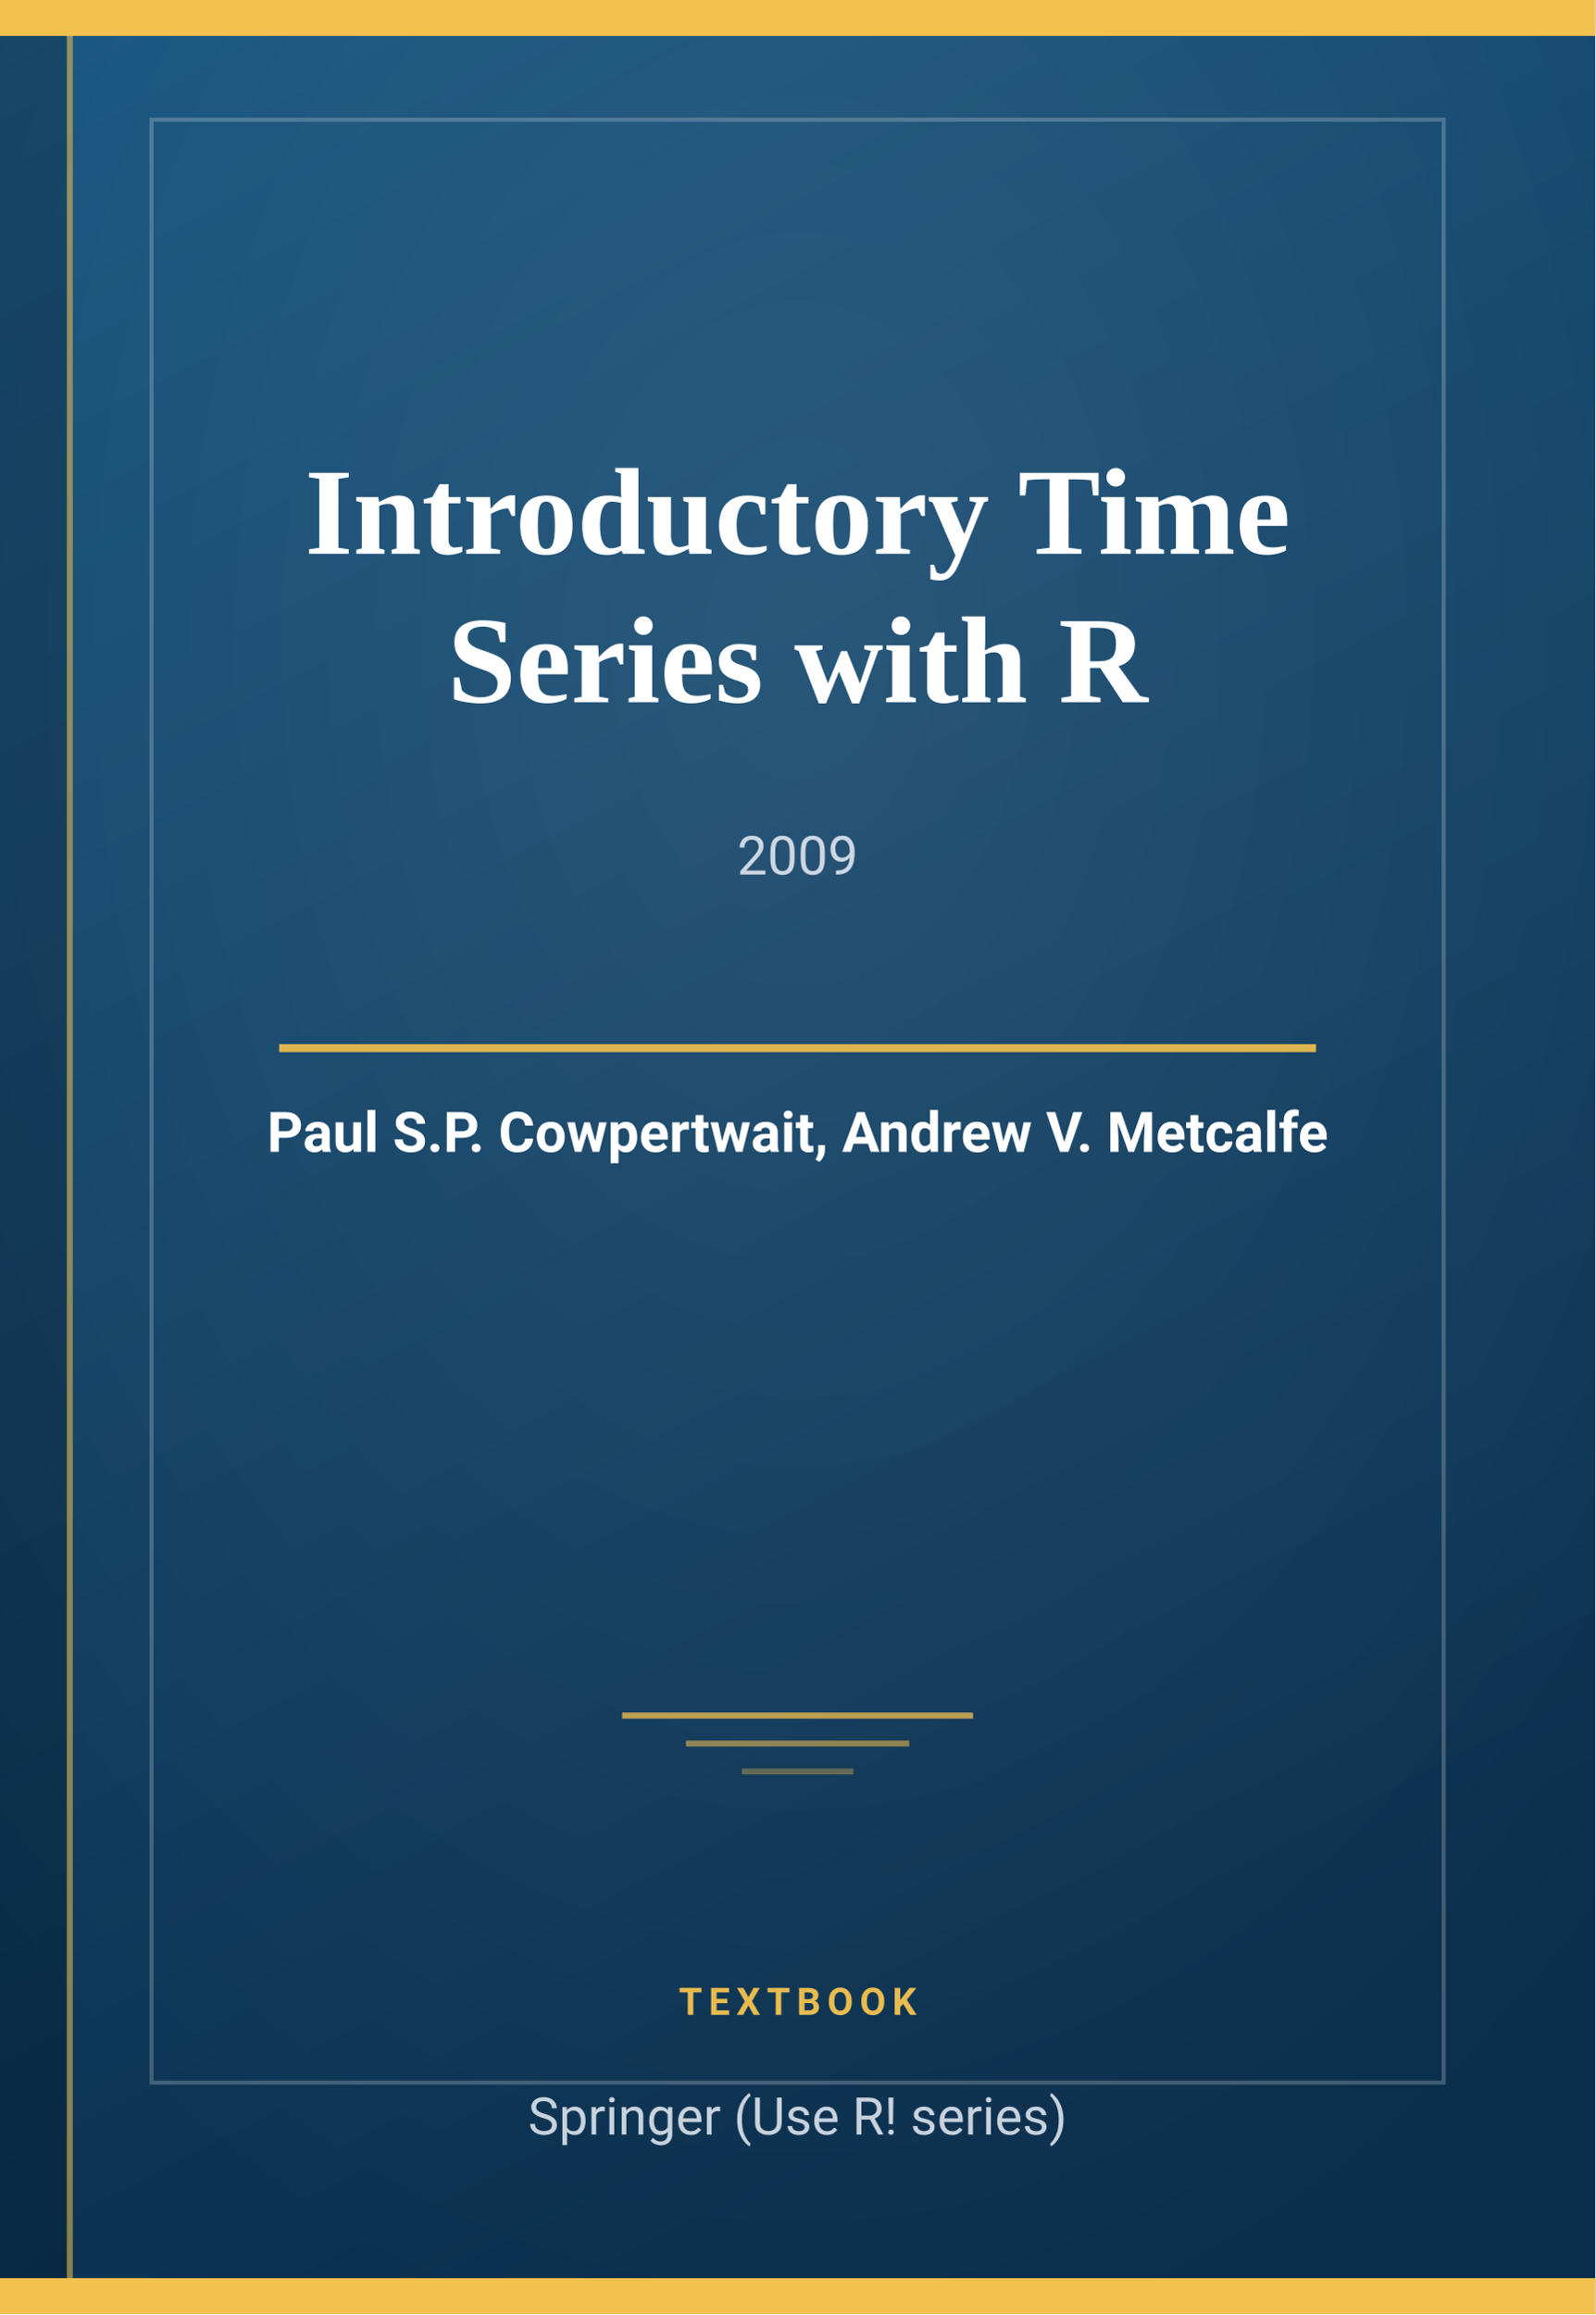
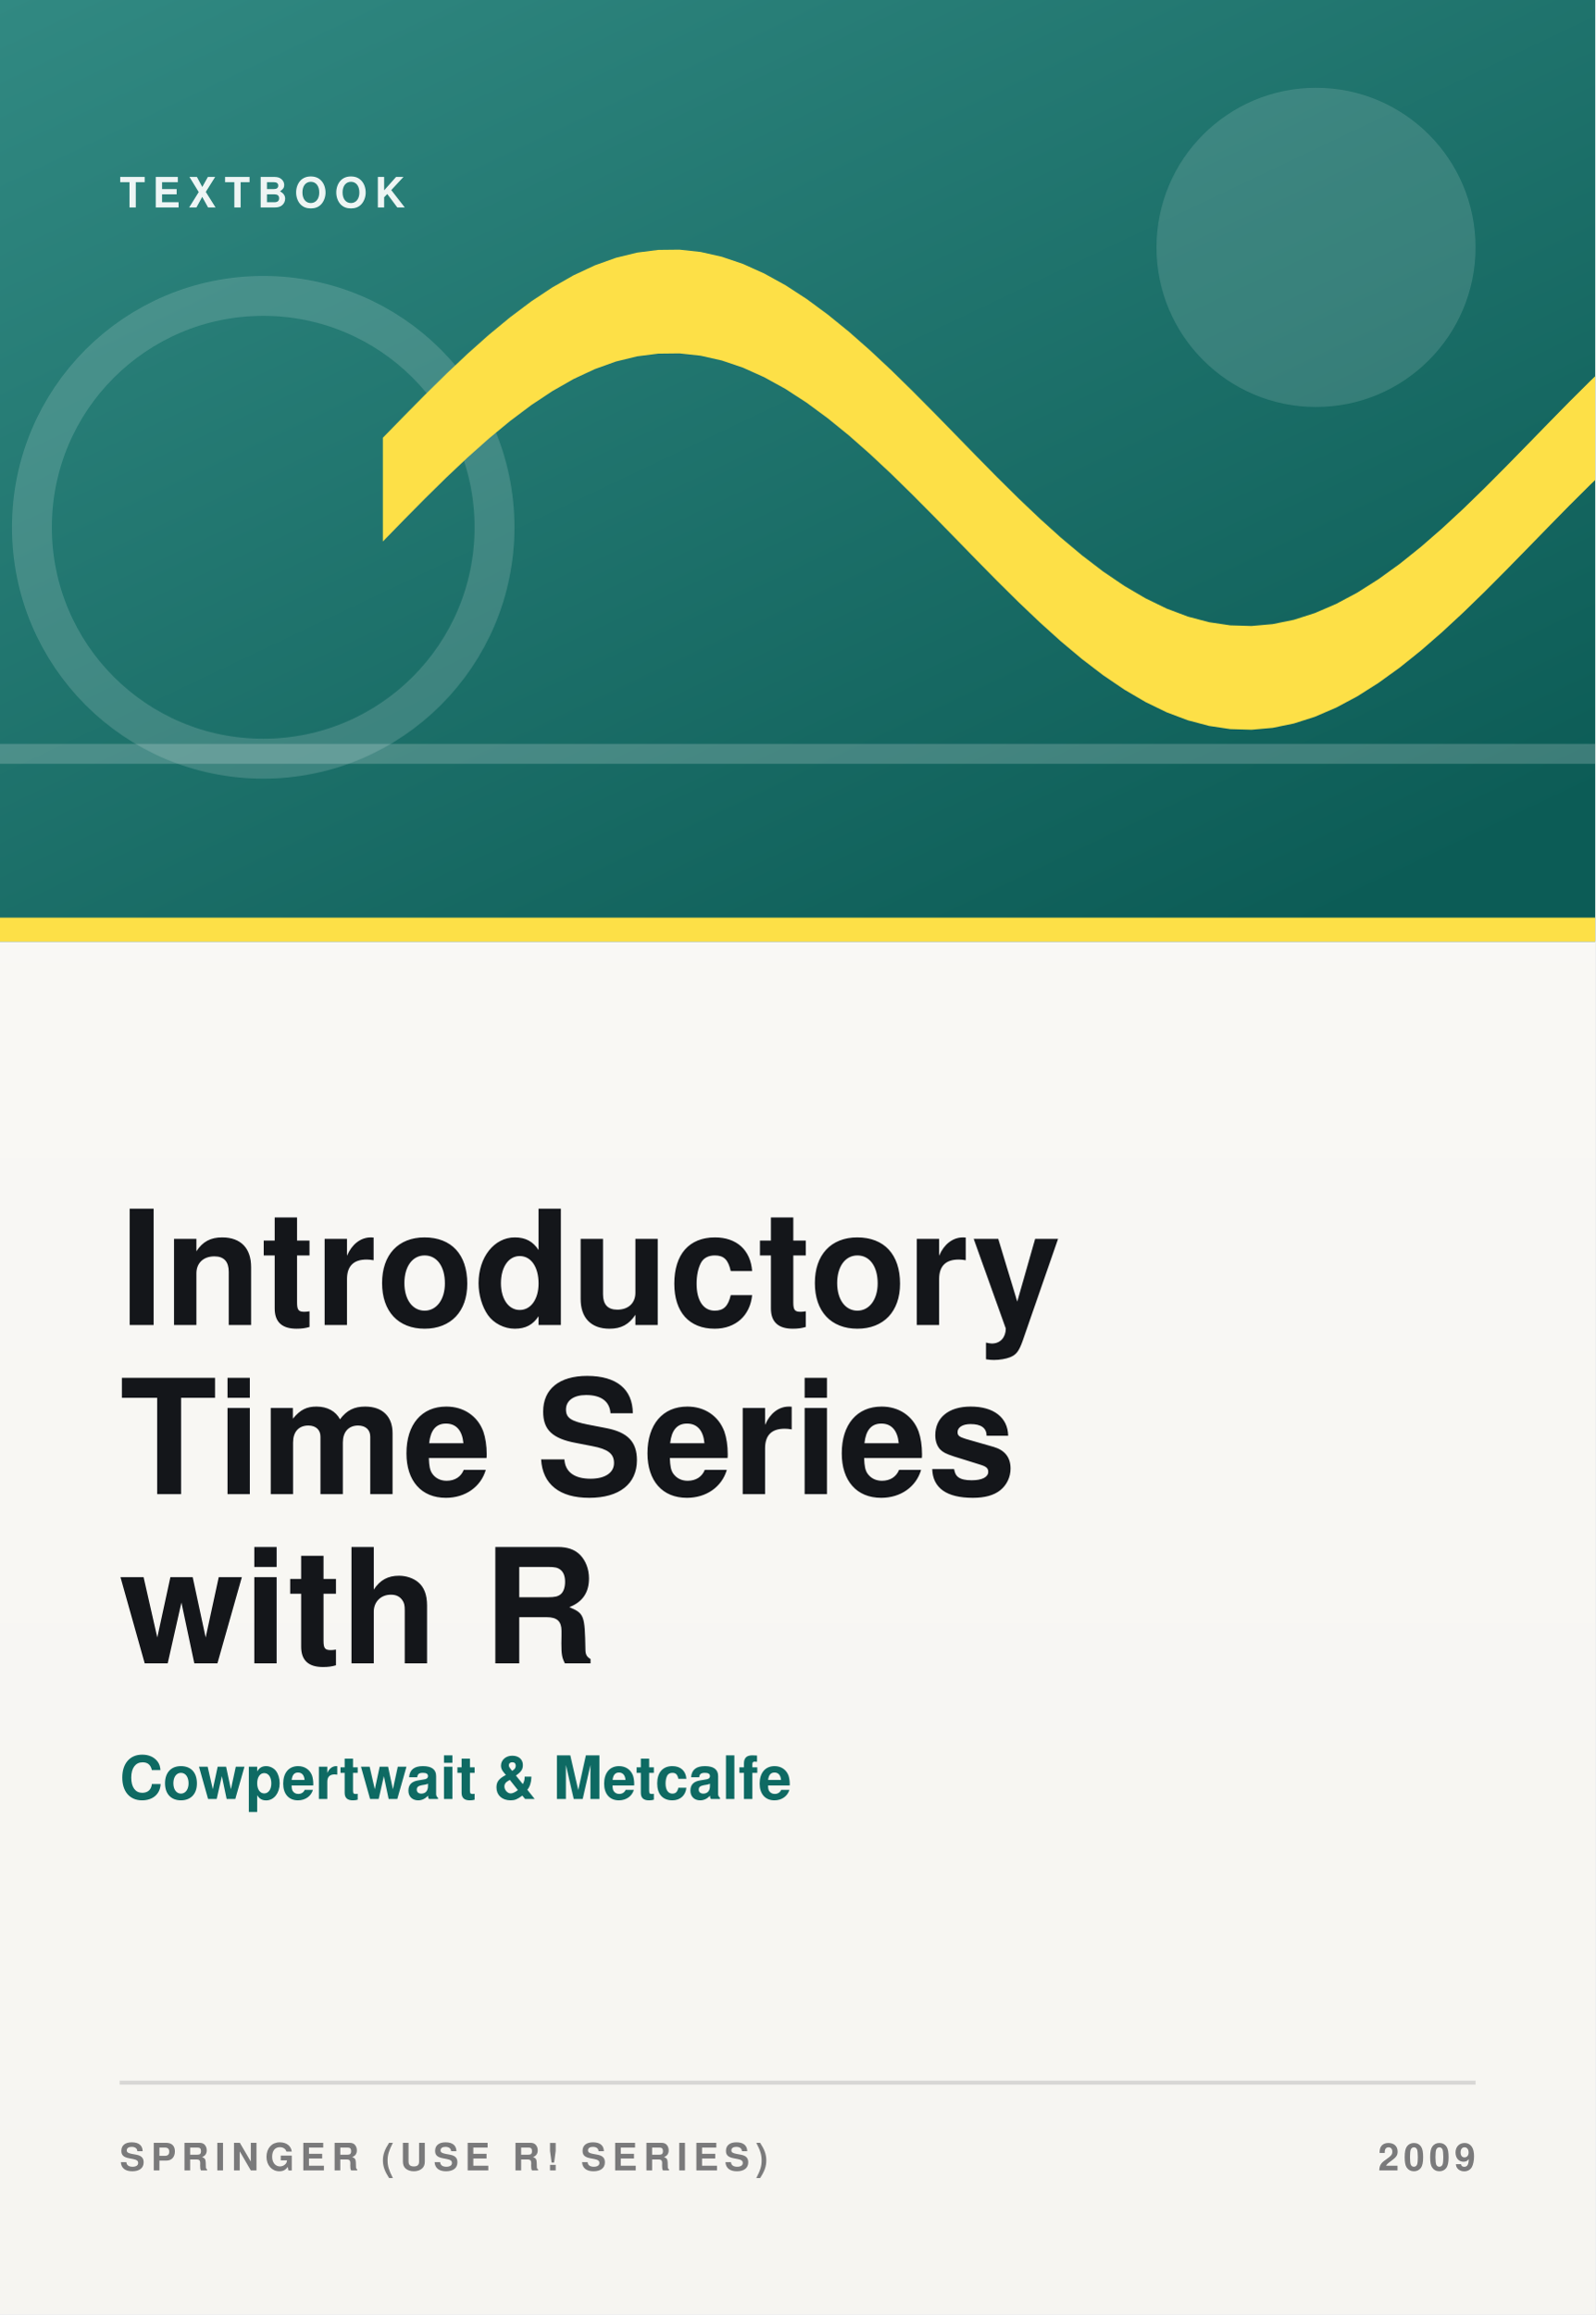
- <svg xmlns="http://www.w3.org/2000/svg" viewBox="0 0 400 580" width="400" height="580" role="img" aria-label="Cover of Introductory Time Series with R — Paul S.P. Cowpertwait, Andrew V. Metcalfe — 2009">
+ <svg xmlns="http://www.w3.org/2000/svg" viewBox="0 0 400 580" width="400" height="580" role="img" aria-label="Cover of Introductory Time Series with R — Cowpertwait &amp; Metcalfe — 2009">
  <defs>
-     <linearGradient id="field" x1="0" y1="0" x2="0.35" y2="1">
-       <stop offset="0" stop-color="#15537f" />
-       <stop offset="1" stop-color="#0a2f4d" />
+     <linearGradient id="band-5a47b24" x1="0" y1="0" x2="0.8" y2="1">
+       <stop offset="0" stop-color="#318982" />
+       <stop offset="1" stop-color="#0c5c56" />
    </linearGradient>
-     <radialGradient id="glow" cx="0.5" cy="0.28" r="0.75">
-       <stop offset="0" stop-color="#ffffff" stop-opacity="0.10" />
-       <stop offset="1" stop-color="#ffffff" stop-opacity="0" />
-     </radialGradient>
+     <linearGradient id="paper-5a47b24" x1="0" y1="0" x2="0" y2="1">
+       <stop offset="0" stop-color="#fbfaf7" />
+       <stop offset="1" stop-color="#f6f5f1" />
+     </linearGradient>
+     <clipPath id="crop-5a47b24">
+       <rect x="0" y="0" width="400" height="236" />
+     </clipPath>
  </defs>
-   <rect x="0" y="0" width="400" height="580" fill="url(#field)" />
-   <rect x="0" y="0" width="400" height="580" fill="url(#glow)" />
-   <rect x="0" y="0" width="17" height="580" fill="#000000" opacity="0.2" />
-   <line x1="17.5" y1="0" x2="17.5" y2="580" stroke="#f2c14e" stroke-width="1.5" opacity="0.55" />
-   <rect x="0" y="0" width="400" height="9" fill="#f2c14e" />
-   <rect x="0" y="571" width="400" height="9" fill="#f2c14e" />
-   <rect x="38" y="30" width="324" height="492" fill="none" stroke="#ffffff" stroke-width="1" opacity="0.22" />
-   <text x="200" y="138.8" font-family="Georgia, 'Times New Roman', Times, serif" font-size="31" font-weight="bold" fill="#ffffff" text-anchor="middle">Introductory Time</text>
-   <text x="200" y="176" font-family="Georgia, 'Times New Roman', Times, serif" font-size="31" font-weight="bold" fill="#ffffff" text-anchor="middle">Series with R</text>
-   <text x="200" y="219.2" font-family="-apple-system, BlinkMacSystemFont, 'Segoe UI', Roboto, 'Helvetica Neue', Arial, sans-serif" font-size="13.5" font-weight="normal" fill="#dbe3ec" text-anchor="middle" opacity="0.92">2009</text>
-   <line x1="70" y1="262.7" x2="330" y2="262.7" stroke="#f2c14e" stroke-width="2" opacity="0.9" />
-   <text x="200" y="288.7" font-family="-apple-system, BlinkMacSystemFont, 'Segoe UI', Roboto, 'Helvetica Neue', Arial, sans-serif" font-size="14" font-weight="bold" fill="#ffffff" text-anchor="middle">Paul S.P. Cowpertwait, Andrew V. Metcalfe</text>
-   <line x1="156" y1="430" x2="244" y2="430" stroke="#f2c14e" stroke-width="1.5" opacity="0.75" />
-   <line x1="172" y1="437" x2="228" y2="437" stroke="#f2c14e" stroke-width="1.5" opacity="0.55" />
-   <line x1="186" y1="444" x2="214" y2="444" stroke="#f2c14e" stroke-width="1.5" opacity="0.35" />
-   <text x="200" y="505" font-family="-apple-system, BlinkMacSystemFont, 'Segoe UI', Roboto, 'Helvetica Neue', Arial, sans-serif" font-size="9.5" font-weight="bold" fill="#f2c14e" text-anchor="middle" letter-spacing="1.6" opacity="0.95">TEXTBOOK</text>
-   <text x="200" y="535" font-family="-apple-system, BlinkMacSystemFont, 'Segoe UI', Roboto, 'Helvetica Neue', Arial, sans-serif" font-size="13" font-weight="normal" fill="#dbe3ec" text-anchor="middle" opacity="0.9">Springer (Use R! series)</text>
+   <rect x="0" y="0" width="400" height="580" fill="url(#paper-5a47b24)" />
+   <g clip-path="url(#crop-5a47b24)">
+     <rect x="0" y="0" width="400" height="236" fill="url(#band-5a47b24)" />
+     <circle cx="66" cy="132.16" r="58" fill="none" stroke="#ffffff" stroke-width="10" opacity="0.15" />
+     <rect x="0" y="186.44" width="400" height="5" fill="#ffffff" opacity="0.2" />
+     <path d="M 96 109.72 L 101.31 104.27 L 106.62 98.9 L 111.94 93.67 L 117.25 88.66 L 122.56 83.93 L 127.88 79.54 L 133.19 75.55 L 138.5 72.03 L 143.81 69 L 149.12 66.52 L 154.44 64.61 L 159.75 63.31 L 165.06 62.63 L 170.38 62.57 L 175.69 63.15 L 181 64.35 L 186.31 66.15 L 191.62 68.54 L 196.94 71.47 L 202.25 74.92 L 207.56 78.83 L 212.88 83.15 L 218.19 87.83 L 223.5 92.8 L 228.81 98 L 234.12 103.35 L 239.44 108.79 L 244.75 114.24 L 250.06 119.63 L 255.38 124.89 L 260.69 129.94 L 266 134.73 L 271.31 139.18 L 276.62 143.24 L 281.94 146.85 L 287.25 149.96 L 292.56 152.54 L 297.88 154.54 L 303.19 155.95 L 308.5 156.74 L 313.81 156.9 L 319.12 156.43 L 324.44 155.34 L 329.75 153.64 L 335.06 151.35 L 340.38 148.51 L 345.69 145.14 L 351 141.31 L 356.31 137.05 L 361.62 132.43 L 366.94 127.5 L 372.25 122.34 L 377.56 117.01 L 382.88 111.58 L 388.19 106.13 L 393.5 100.72 L 398.81 95.44 L 404.12 90.34 L 409.44 85.51 L 414.75 80.99 L 420.06 76.86 L 425.38 73.17 L 430.69 69.97 L 436 67.3 L 436 93.3 L 430.69 95.97 L 425.38 99.17 L 420.06 102.86 L 414.75 106.99 L 409.44 111.51 L 404.12 116.34 L 398.81 121.44 L 393.5 126.72 L 388.19 132.13 L 382.88 137.58 L 377.56 143.01 L 372.25 148.34 L 366.94 153.5 L 361.62 158.43 L 356.31 163.05 L 351 167.31 L 345.69 171.14 L 340.38 174.51 L 335.06 177.35 L 329.75 179.64 L 324.44 181.34 L 319.12 182.43 L 313.81 182.9 L 308.5 182.74 L 303.19 181.95 L 297.88 180.54 L 292.56 178.54 L 287.25 175.96 L 281.94 172.85 L 276.62 169.24 L 271.31 165.18 L 266 160.73 L 260.69 155.94 L 255.38 150.89 L 250.06 145.63 L 244.75 140.24 L 239.44 134.79 L 234.12 129.35 L 228.81 124 L 223.5 118.8 L 218.19 113.83 L 212.88 109.15 L 207.56 104.83 L 202.25 100.92 L 196.94 97.47 L 191.62 94.54 L 186.31 92.15 L 181 90.35 L 175.69 89.15 L 170.38 88.57 L 165.06 88.63 L 159.75 89.31 L 154.44 90.61 L 149.12 92.52 L 143.81 95 L 138.5 98.03 L 133.19 101.55 L 127.88 105.54 L 122.56 109.93 L 117.25 114.66 L 111.94 119.67 L 106.62 124.9 L 101.31 130.27 L 96 135.72 Z" fill="#fde047" />
+     <circle cx="330" cy="62" r="40" fill="#ffffff" opacity="0.13" />
+   </g>
+   <rect x="0" y="230" width="400" height="6" fill="#fde047" />
+   <text x="30" y="52" font-family="'Helvetica Neue', Helvetica, Arial, sans-serif" font-size="10.5" font-weight="700" fill="#ffffff" text-anchor="start" letter-spacing="1.9" opacity="0.92">TEXTBOOK</text>
+   <text x="30" y="332.1" font-family="'Helvetica Neue', Helvetica, Arial, sans-serif" font-size="40" font-weight="700" fill="#14161a" text-anchor="start">Introductory</text>
+   <text x="30" y="374.5" font-family="'Helvetica Neue', Helvetica, Arial, sans-serif" font-size="40" font-weight="700" fill="#14161a" text-anchor="start">Time Series</text>
+   <text x="30" y="416.9" font-family="'Helvetica Neue', Helvetica, Arial, sans-serif" font-size="40" font-weight="700" fill="#14161a" text-anchor="start">with R</text>
+   <text x="30" y="450.9" font-family="'Helvetica Neue', Helvetica, Arial, sans-serif" font-size="15" font-weight="600" fill="#0e6a63" text-anchor="start">Cowpertwait &amp; Metcalfe</text>
+   <line x1="30" y1="522" x2="370" y2="522" stroke="#14161a" stroke-width="1" opacity="0.14" />
+   <text x="30" y="544" font-family="'Helvetica Neue', Helvetica, Arial, sans-serif" font-size="9.5" font-weight="700" fill="#7a7a7b" text-anchor="start" letter-spacing="1.5">SPRINGER (USE R! SERIES)</text>
+   <text x="370" y="544" font-family="'Helvetica Neue', Helvetica, Arial, sans-serif" font-size="9.5" font-weight="600" fill="#7a7a7b" text-anchor="end" letter-spacing="1.1">2009</text>
</svg>
